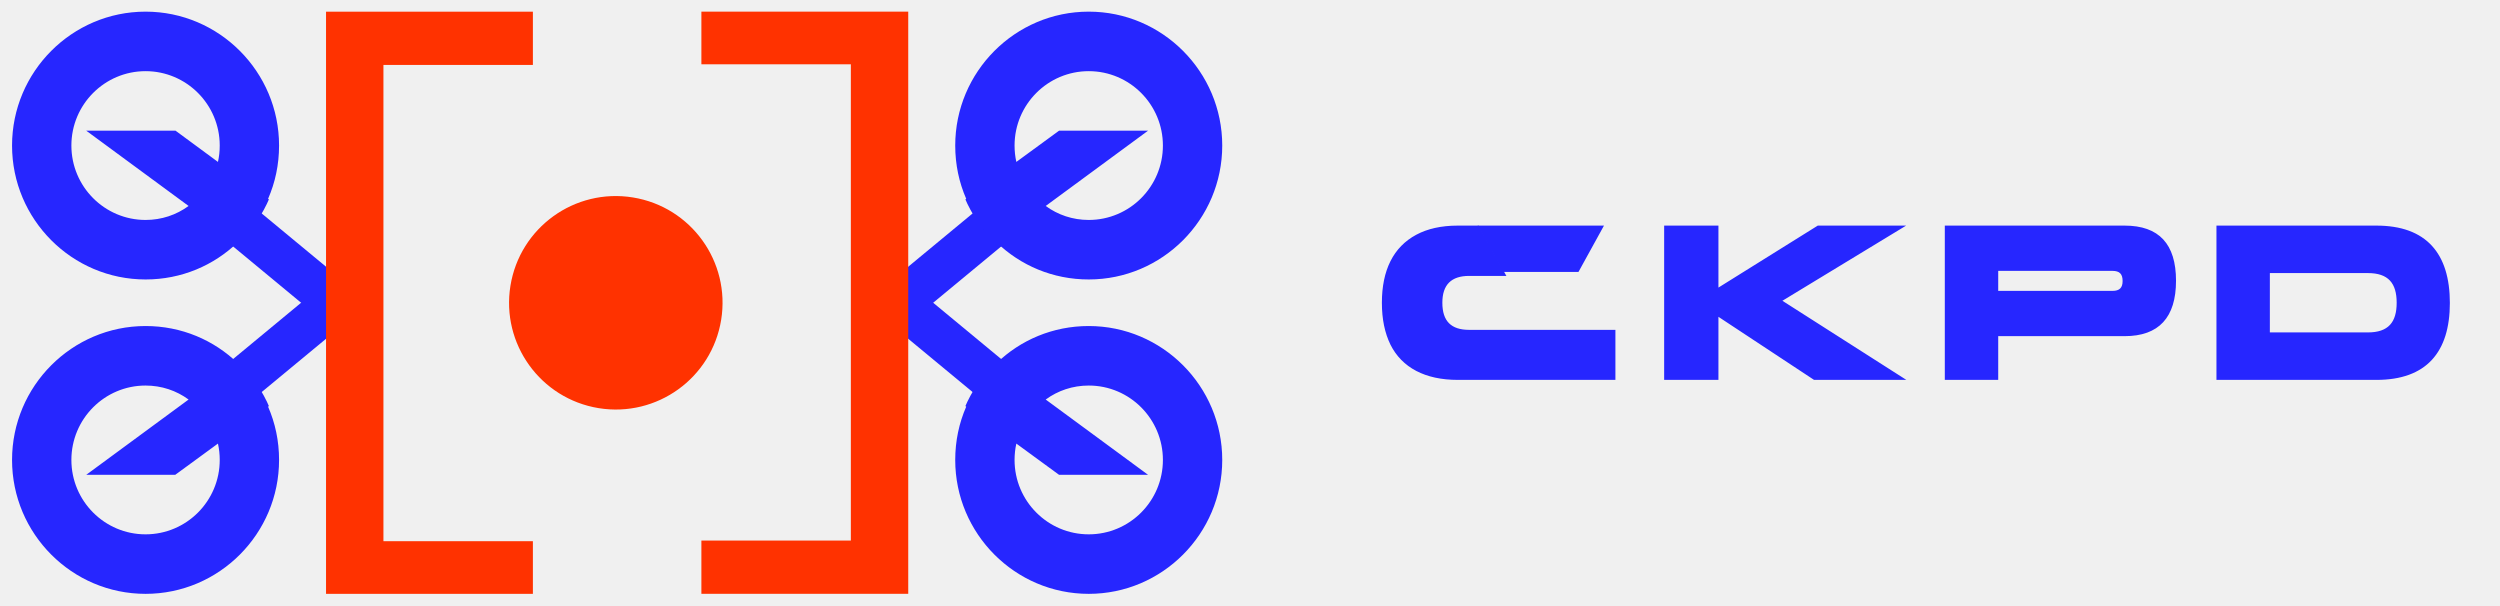
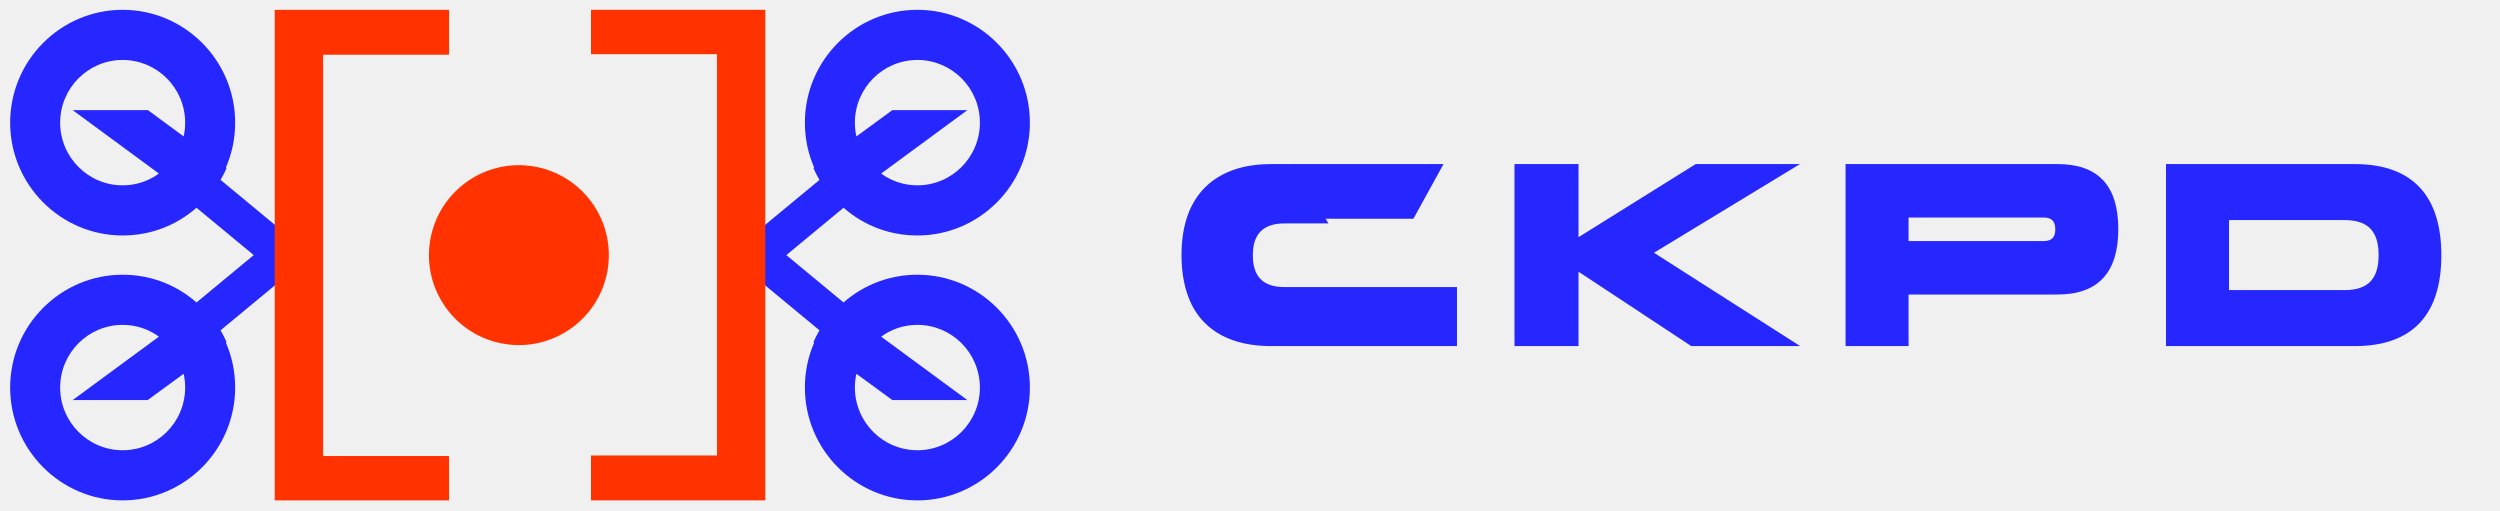
- <svg xmlns="http://www.w3.org/2000/svg" viewBox="0 0 2147 520" width="2147" height="520">
+ <svg xmlns="http://www.w3.org/2000/svg" viewBox="0 0 2548 520" width="2548" height="520">
  <g>
    <defs>
      <clipPath id="rot-ckpd-logo-blue-red-TL-z">
        <circle cx="40.203" cy="40.324" r="40.524" />
      </clipPath>
      <clipPath id="rot-ckpd-logo-blue-red-TR-z">
        <circle cx="165.281" cy="40.324" r="40.524" />
      </clipPath>
      <clipPath id="rot-ckpd-logo-blue-red-BL-z">
        <circle cx="40.203" cy="129.934" r="40.524" />
      </clipPath>
      <clipPath id="rot-ckpd-logo-blue-red-BR-z">
        <circle cx="165.281" cy="129.934" r="40.524" />
      </clipPath>
    </defs>
    <line x1="288" y1="260" x2="207.4" y2="193.3" stroke="#2626FF" stroke-width="37.5" />
    <line x1="288" y1="260" x2="207.4" y2="326.7" stroke="#2626FF" stroke-width="37.5" />
    <line x1="772" y1="260" x2="852.6" y2="193.3" stroke="#2626FF" stroke-width="37.5" />
    <line x1="772" y1="260" x2="852.6" y2="326.7" stroke="#2626FF" stroke-width="37.5" />
    <g transform="translate(10.35 10.00) scale(2.8519)">
      <path d="M165.281 89.609C154.47 89.609 144.732 93.821 137.496 100.811L129.544 94.986V75.272L137.496 69.447C144.732 76.437 154.47 80.649 165.281 80.649C187.437 80.649 205.484 62.547 205.484 40.324C205.484 18.101 187.437 0 165.281 0C143.124 0 125.077 18.101 125.077 40.324C125.077 46.059 126.239 51.436 128.383 56.364L125.881 58.246H79.692L77.101 56.364C79.245 51.436 80.407 46.059 80.407 40.324C80.407 18.101 62.36 0 40.203 0C18.047 0 0 18.101 0 40.324C0 62.547 18.047 80.649 40.203 80.649C51.014 80.649 60.752 76.437 67.988 69.447L75.94 75.272V94.986L67.988 100.811C60.752 93.821 51.014 89.609 40.203 89.609C18.047 89.609 0 107.711 0 129.934C0 152.157 18.047 170.258 40.203 170.258C62.36 170.258 80.407 152.157 80.407 129.934C80.407 124.199 79.245 118.822 77.101 113.894L79.603 112.012H125.881L128.383 113.894C126.239 118.822 125.077 124.199 125.077 129.934C125.077 152.157 143.124 170.258 165.281 170.258C187.437 170.258 205.484 152.157 205.484 129.934C205.484 107.711 187.437 89.609 165.281 89.609ZM165.281 17.922C177.61 17.922 187.616 27.958 187.616 40.324C187.616 52.69 177.61 62.727 165.281 62.727C160.456 62.727 155.989 61.203 152.326 58.515L183.149 35.844H156.346L143.481 45.253C143.124 43.64 142.945 42.027 142.945 40.324C142.945 27.958 152.951 17.922 165.281 17.922ZM62.002 45.253L49.227 35.844H22.335L53.158 58.515C49.495 61.203 45.028 62.727 40.203 62.727C27.874 62.727 17.868 52.69 17.868 40.324C17.868 27.958 27.874 17.922 40.203 17.922C52.532 17.922 62.539 27.958 62.539 40.324C62.539 42.027 62.36 43.64 62.002 45.253ZM40.203 152.336C27.874 152.336 17.868 142.3 17.868 129.934C17.868 117.568 27.874 107.531 40.203 107.531C45.028 107.531 49.495 109.055 53.158 111.743L22.335 134.414H49.137L62.002 125.005C62.36 126.618 62.539 128.231 62.539 129.934C62.539 142.3 52.532 152.336 40.203 152.336ZM111.676 94.09H93.808V76.168H111.676V94.09ZM165.281 152.336C152.951 152.336 142.945 142.3 142.945 129.934C142.945 128.231 143.124 126.618 143.481 125.005L156.346 134.414H183.149L152.326 111.743C155.989 109.055 160.456 107.531 165.281 107.531C177.61 107.531 187.616 117.568 187.616 129.934C187.616 142.3 177.61 152.336 165.281 152.336Z" fill="#2626FF" clip-path="url(#rot-ckpd-logo-blue-red-TL-z)" />
    </g>
    <g transform="translate(463.64 10.00) scale(2.8519)">
      <path d="M165.281 89.609C154.47 89.609 144.732 93.821 137.496 100.811L129.544 94.986V75.272L137.496 69.447C144.732 76.437 154.47 80.649 165.281 80.649C187.437 80.649 205.484 62.547 205.484 40.324C205.484 18.101 187.437 0 165.281 0C143.124 0 125.077 18.101 125.077 40.324C125.077 46.059 126.239 51.436 128.383 56.364L125.881 58.246H79.692L77.101 56.364C79.245 51.436 80.407 46.059 80.407 40.324C80.407 18.101 62.36 0 40.203 0C18.047 0 0 18.101 0 40.324C0 62.547 18.047 80.649 40.203 80.649C51.014 80.649 60.752 76.437 67.988 69.447L75.94 75.272V94.986L67.988 100.811C60.752 93.821 51.014 89.609 40.203 89.609C18.047 89.609 0 107.711 0 129.934C0 152.157 18.047 170.258 40.203 170.258C62.36 170.258 80.407 152.157 80.407 129.934C80.407 124.199 79.245 118.822 77.101 113.894L79.603 112.012H125.881L128.383 113.894C126.239 118.822 125.077 124.199 125.077 129.934C125.077 152.157 143.124 170.258 165.281 170.258C187.437 170.258 205.484 152.157 205.484 129.934C205.484 107.711 187.437 89.609 165.281 89.609ZM165.281 17.922C177.61 17.922 187.616 27.958 187.616 40.324C187.616 52.69 177.61 62.727 165.281 62.727C160.456 62.727 155.989 61.203 152.326 58.515L183.149 35.844H156.346L143.481 45.253C143.124 43.64 142.945 42.027 142.945 40.324C142.945 27.958 152.951 17.922 165.281 17.922ZM62.002 45.253L49.227 35.844H22.335L53.158 58.515C49.495 61.203 45.028 62.727 40.203 62.727C27.874 62.727 17.868 52.69 17.868 40.324C17.868 27.958 27.874 17.922 40.203 17.922C52.532 17.922 62.539 27.958 62.539 40.324C62.539 42.027 62.36 43.64 62.002 45.253ZM40.203 152.336C27.874 152.336 17.868 142.3 17.868 129.934C17.868 117.568 27.874 107.531 40.203 107.531C45.028 107.531 49.495 109.055 53.158 111.743L22.335 134.414H49.137L62.002 125.005C62.36 126.618 62.539 128.231 62.539 129.934C62.539 142.3 52.532 152.336 40.203 152.336ZM111.676 94.09H93.808V76.168H111.676V94.09ZM165.281 152.336C152.951 152.336 142.945 142.3 142.945 129.934C142.945 128.231 143.124 126.618 143.481 125.005L156.346 134.414H183.149L152.326 111.743C155.989 109.055 160.456 107.531 165.281 107.531C177.61 107.531 187.616 117.568 187.616 129.934C187.616 142.3 177.61 152.336 165.281 152.336Z" fill="#2626FF" clip-path="url(#rot-ckpd-logo-blue-red-TR-z)" />
    </g>
    <g transform="translate(10.35 24.44) scale(2.8519)">
      <path d="M165.281 89.609C154.47 89.609 144.732 93.821 137.496 100.811L129.544 94.986V75.272L137.496 69.447C144.732 76.437 154.47 80.649 165.281 80.649C187.437 80.649 205.484 62.547 205.484 40.324C205.484 18.101 187.437 0 165.281 0C143.124 0 125.077 18.101 125.077 40.324C125.077 46.059 126.239 51.436 128.383 56.364L125.881 58.246H79.692L77.101 56.364C79.245 51.436 80.407 46.059 80.407 40.324C80.407 18.101 62.36 0 40.203 0C18.047 0 0 18.101 0 40.324C0 62.547 18.047 80.649 40.203 80.649C51.014 80.649 60.752 76.437 67.988 69.447L75.94 75.272V94.986L67.988 100.811C60.752 93.821 51.014 89.609 40.203 89.609C18.047 89.609 0 107.711 0 129.934C0 152.157 18.047 170.258 40.203 170.258C62.36 170.258 80.407 152.157 80.407 129.934C80.407 124.199 79.245 118.822 77.101 113.894L79.603 112.012H125.881L128.383 113.894C126.239 118.822 125.077 124.199 125.077 129.934C125.077 152.157 143.124 170.258 165.281 170.258C187.437 170.258 205.484 152.157 205.484 129.934C205.484 107.711 187.437 89.609 165.281 89.609ZM165.281 17.922C177.61 17.922 187.616 27.958 187.616 40.324C187.616 52.69 177.61 62.727 165.281 62.727C160.456 62.727 155.989 61.203 152.326 58.515L183.149 35.844H156.346L143.481 45.253C143.124 43.64 142.945 42.027 142.945 40.324C142.945 27.958 152.951 17.922 165.281 17.922ZM62.002 45.253L49.227 35.844H22.335L53.158 58.515C49.495 61.203 45.028 62.727 40.203 62.727C27.874 62.727 17.868 52.69 17.868 40.324C17.868 27.958 27.874 17.922 40.203 17.922C52.532 17.922 62.539 27.958 62.539 40.324C62.539 42.027 62.36 43.64 62.002 45.253ZM40.203 152.336C27.874 152.336 17.868 142.3 17.868 129.934C17.868 117.568 27.874 107.531 40.203 107.531C45.028 107.531 49.495 109.055 53.158 111.743L22.335 134.414H49.137L62.002 125.005C62.36 126.618 62.539 128.231 62.539 129.934C62.539 142.3 52.532 152.336 40.203 152.336ZM111.676 94.09H93.808V76.168H111.676V94.09ZM165.281 152.336C152.951 152.336 142.945 142.3 142.945 129.934C142.945 128.231 143.124 126.618 143.481 125.005L156.346 134.414H183.149L152.326 111.743C155.989 109.055 160.456 107.531 165.281 107.531C177.61 107.531 187.616 117.568 187.616 129.934C187.616 142.3 177.61 152.336 165.281 152.336Z" fill="#2626FF" clip-path="url(#rot-ckpd-logo-blue-red-BL-z)" />
    </g>
    <g transform="translate(463.64 24.44) scale(2.8519)">
      <path d="M165.281 89.609C154.47 89.609 144.732 93.821 137.496 100.811L129.544 94.986V75.272L137.496 69.447C144.732 76.437 154.47 80.649 165.281 80.649C187.437 80.649 205.484 62.547 205.484 40.324C205.484 18.101 187.437 0 165.281 0C143.124 0 125.077 18.101 125.077 40.324C125.077 46.059 126.239 51.436 128.383 56.364L125.881 58.246H79.692L77.101 56.364C79.245 51.436 80.407 46.059 80.407 40.324C80.407 18.101 62.36 0 40.203 0C18.047 0 0 18.101 0 40.324C0 62.547 18.047 80.649 40.203 80.649C51.014 80.649 60.752 76.437 67.988 69.447L75.94 75.272V94.986L67.988 100.811C60.752 93.821 51.014 89.609 40.203 89.609C18.047 89.609 0 107.711 0 129.934C0 152.157 18.047 170.258 40.203 170.258C62.36 170.258 80.407 152.157 80.407 129.934C80.407 124.199 79.245 118.822 77.101 113.894L79.603 112.012H125.881L128.383 113.894C126.239 118.822 125.077 124.199 125.077 129.934C125.077 152.157 143.124 170.258 165.281 170.258C187.437 170.258 205.484 152.157 205.484 129.934C205.484 107.711 187.437 89.609 165.281 89.609ZM165.281 17.922C177.61 17.922 187.616 27.958 187.616 40.324C187.616 52.69 177.61 62.727 165.281 62.727C160.456 62.727 155.989 61.203 152.326 58.515L183.149 35.844H156.346L143.481 45.253C143.124 43.64 142.945 42.027 142.945 40.324C142.945 27.958 152.951 17.922 165.281 17.922ZM62.002 45.253L49.227 35.844H22.335L53.158 58.515C49.495 61.203 45.028 62.727 40.203 62.727C27.874 62.727 17.868 52.69 17.868 40.324C17.868 27.958 27.874 17.922 40.203 17.922C52.532 17.922 62.539 27.958 62.539 40.324C62.539 42.027 62.36 43.64 62.002 45.253ZM40.203 152.336C27.874 152.336 17.868 142.3 17.868 129.934C17.868 117.568 27.874 107.531 40.203 107.531C45.028 107.531 49.495 109.055 53.158 111.743L22.335 134.414H49.137L62.002 125.005C62.36 126.618 62.539 128.231 62.539 129.934C62.539 142.3 52.532 152.336 40.203 152.336ZM111.676 94.09H93.808V76.168H111.676V94.09ZM165.281 152.336C152.951 152.336 142.945 142.3 142.945 129.934C142.945 128.231 143.124 126.618 143.481 125.005L156.346 134.414H183.149L152.326 111.743C155.989 109.055 160.456 107.531 165.281 107.531C177.61 107.531 187.616 117.568 187.616 129.934C187.616 142.3 177.61 152.336 165.281 152.336Z" fill="#2626FF" clip-path="url(#rot-ckpd-logo-blue-red-BR-z)" />
    </g>
    <g transform="translate(280 10) scale(4.7746)">
      <path d="M0 104.72V0.007H37.206V9.585H10.323V95.25H37.206V104.72H0Z" fill="#FF3200" />
    </g>
    <g transform="translate(228.12 10) scale(4.7746)">
      <path d="M115.586 0V104.713H78.38V95.135H105.263V9.47H78.38V0H115.586Z" fill="#FF3200" />
    </g>
    <g transform="translate(281.65 35.00) scale(4.2972)">
      <path d="M78.582 55.786C80.469 44.158 72.572 33.202 60.943 31.314C49.315 29.427 38.358 37.324 36.471 48.953C34.584 60.581 42.481 71.538 54.11 73.425C65.738 75.312 76.695 67.415 78.582 55.786Z" fill="#FF3200" />
    </g>
  </g>
-   <g transform="translate(1180.95 105.67) scale(1.2583)">
+   <g transform="translate(1196.05 43.93) scale(1.7616)">
    <defs>
      <mask id="sw0-n">
        <rect x="-30" y="40" width="797.418" height="165.3" fill="white" />
        <polygon points="54.187,40 171.373,40 171.373,122.65 99.644,122.65" fill="black" />
      </mask>
    </defs>
    <path d="M164 175.3L164 141.15L64.21 141.15C51.94 141.15 45.89 135.28 45.89 122.65C45.89 110.38 51.94 104.33 64.21 104.33L164 104.33L164 70L56.39 70C45.18 70 35.75 72.13 28.1 76.23C12.45 84.59 4.62 100.42 4.62 122.65C4.62 133.86 6.58 143.28 10.49 151.29C18.32 166.94 34.15 175.3 56.39 175.3 M299.57 175.3L362.57 175.3L277.97 121.3L362.42 70L302.12 70L234.32 112.3L234.32 70L197.27 70L197.27 175.3L234.32 175.3L234.32 132.25 M425.27 114.55L425.27 100.9L503.27 100.9C508.07 100.9 510.17 103 510.17 107.8C510.17 112.45 508.07 114.55 503.27 114.55M388.82 175.3L425.27 175.3L425.27 145.45L511.52 145.45C534.92 145.45 546.62 132.7 546.62 107.65C546.62 82.6 535.07 70 511.52 70L388.82 70 M610.67 142.9L610.67 102.4L677.57 102.4C691.52 102.4 697.22 109.3 697.22 122.65C697.22 136 691.52 142.9 677.57 142.9M574.22 175.3L683.42 175.3C717.47 175.3 733.52 156.4 733.52 122.8C733.52 89.05 717.47 70 683.42 70L574.22 70" fill="#2626FF" mask="url(#sw0-n)" />
    <polygon points="70.0,70.0 156.2,70.0 138.8,101.6 87.4,101.6" fill="#2626FF" />
  </g>
</svg>
